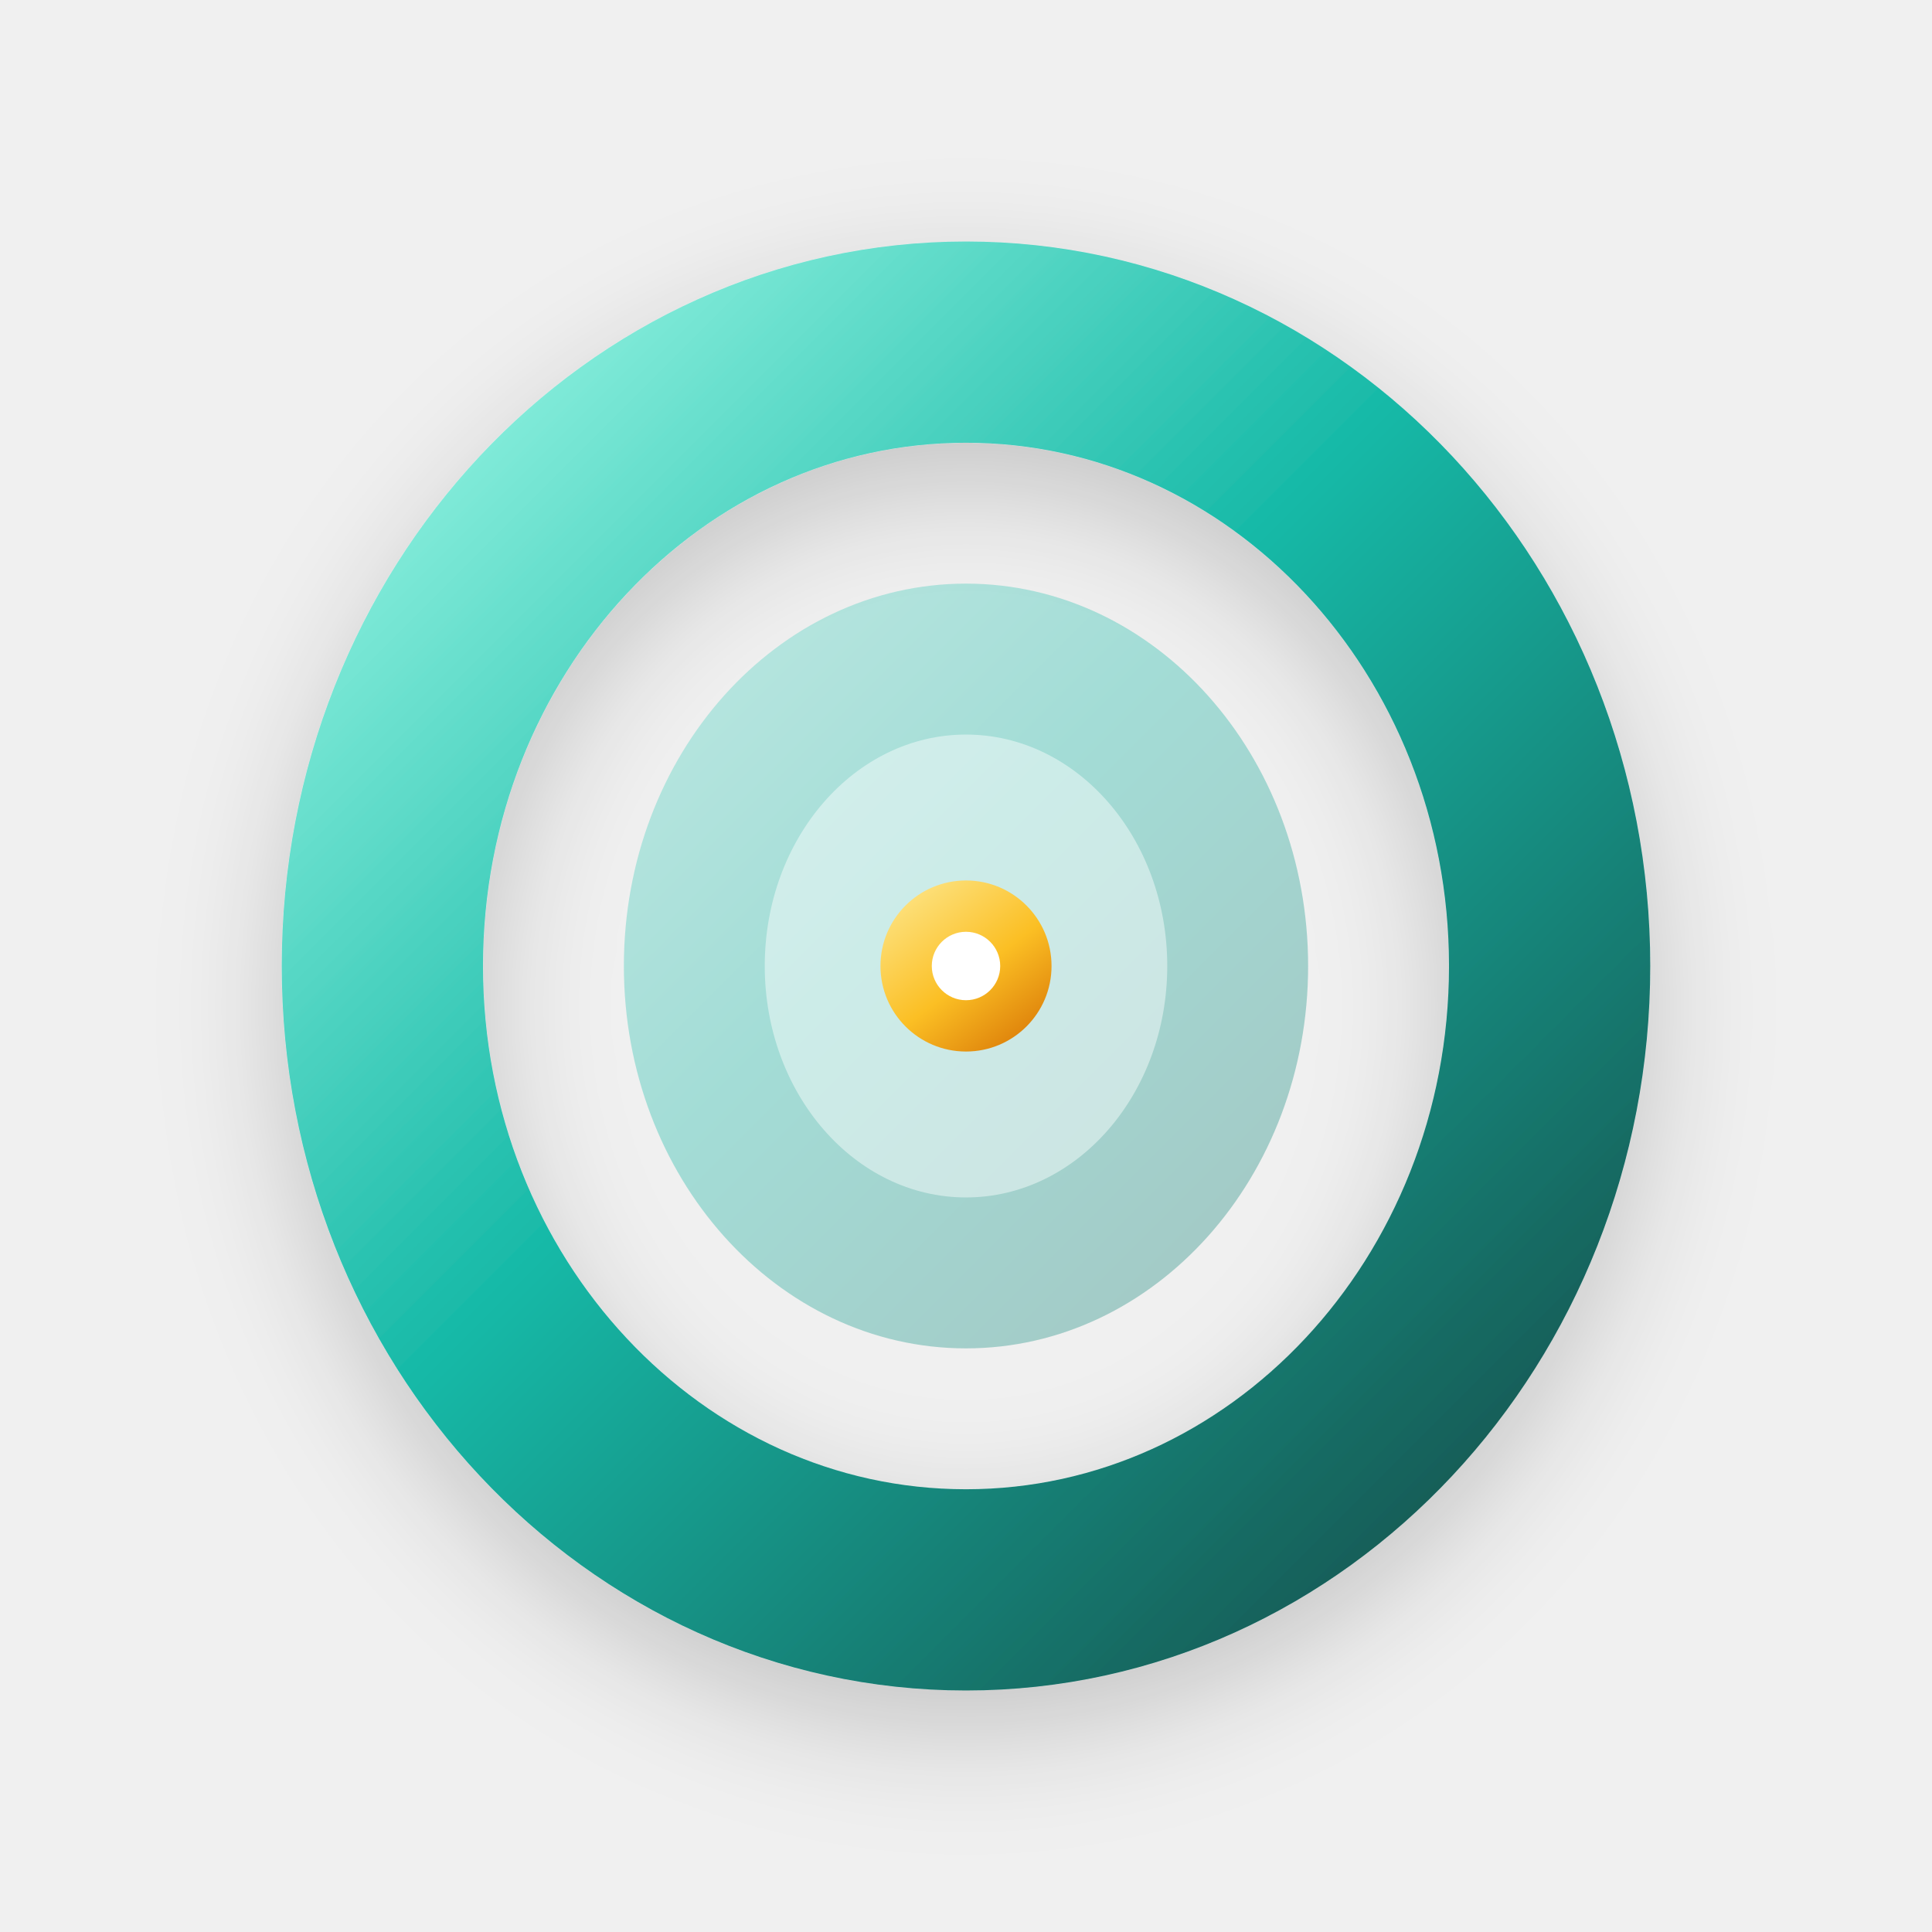
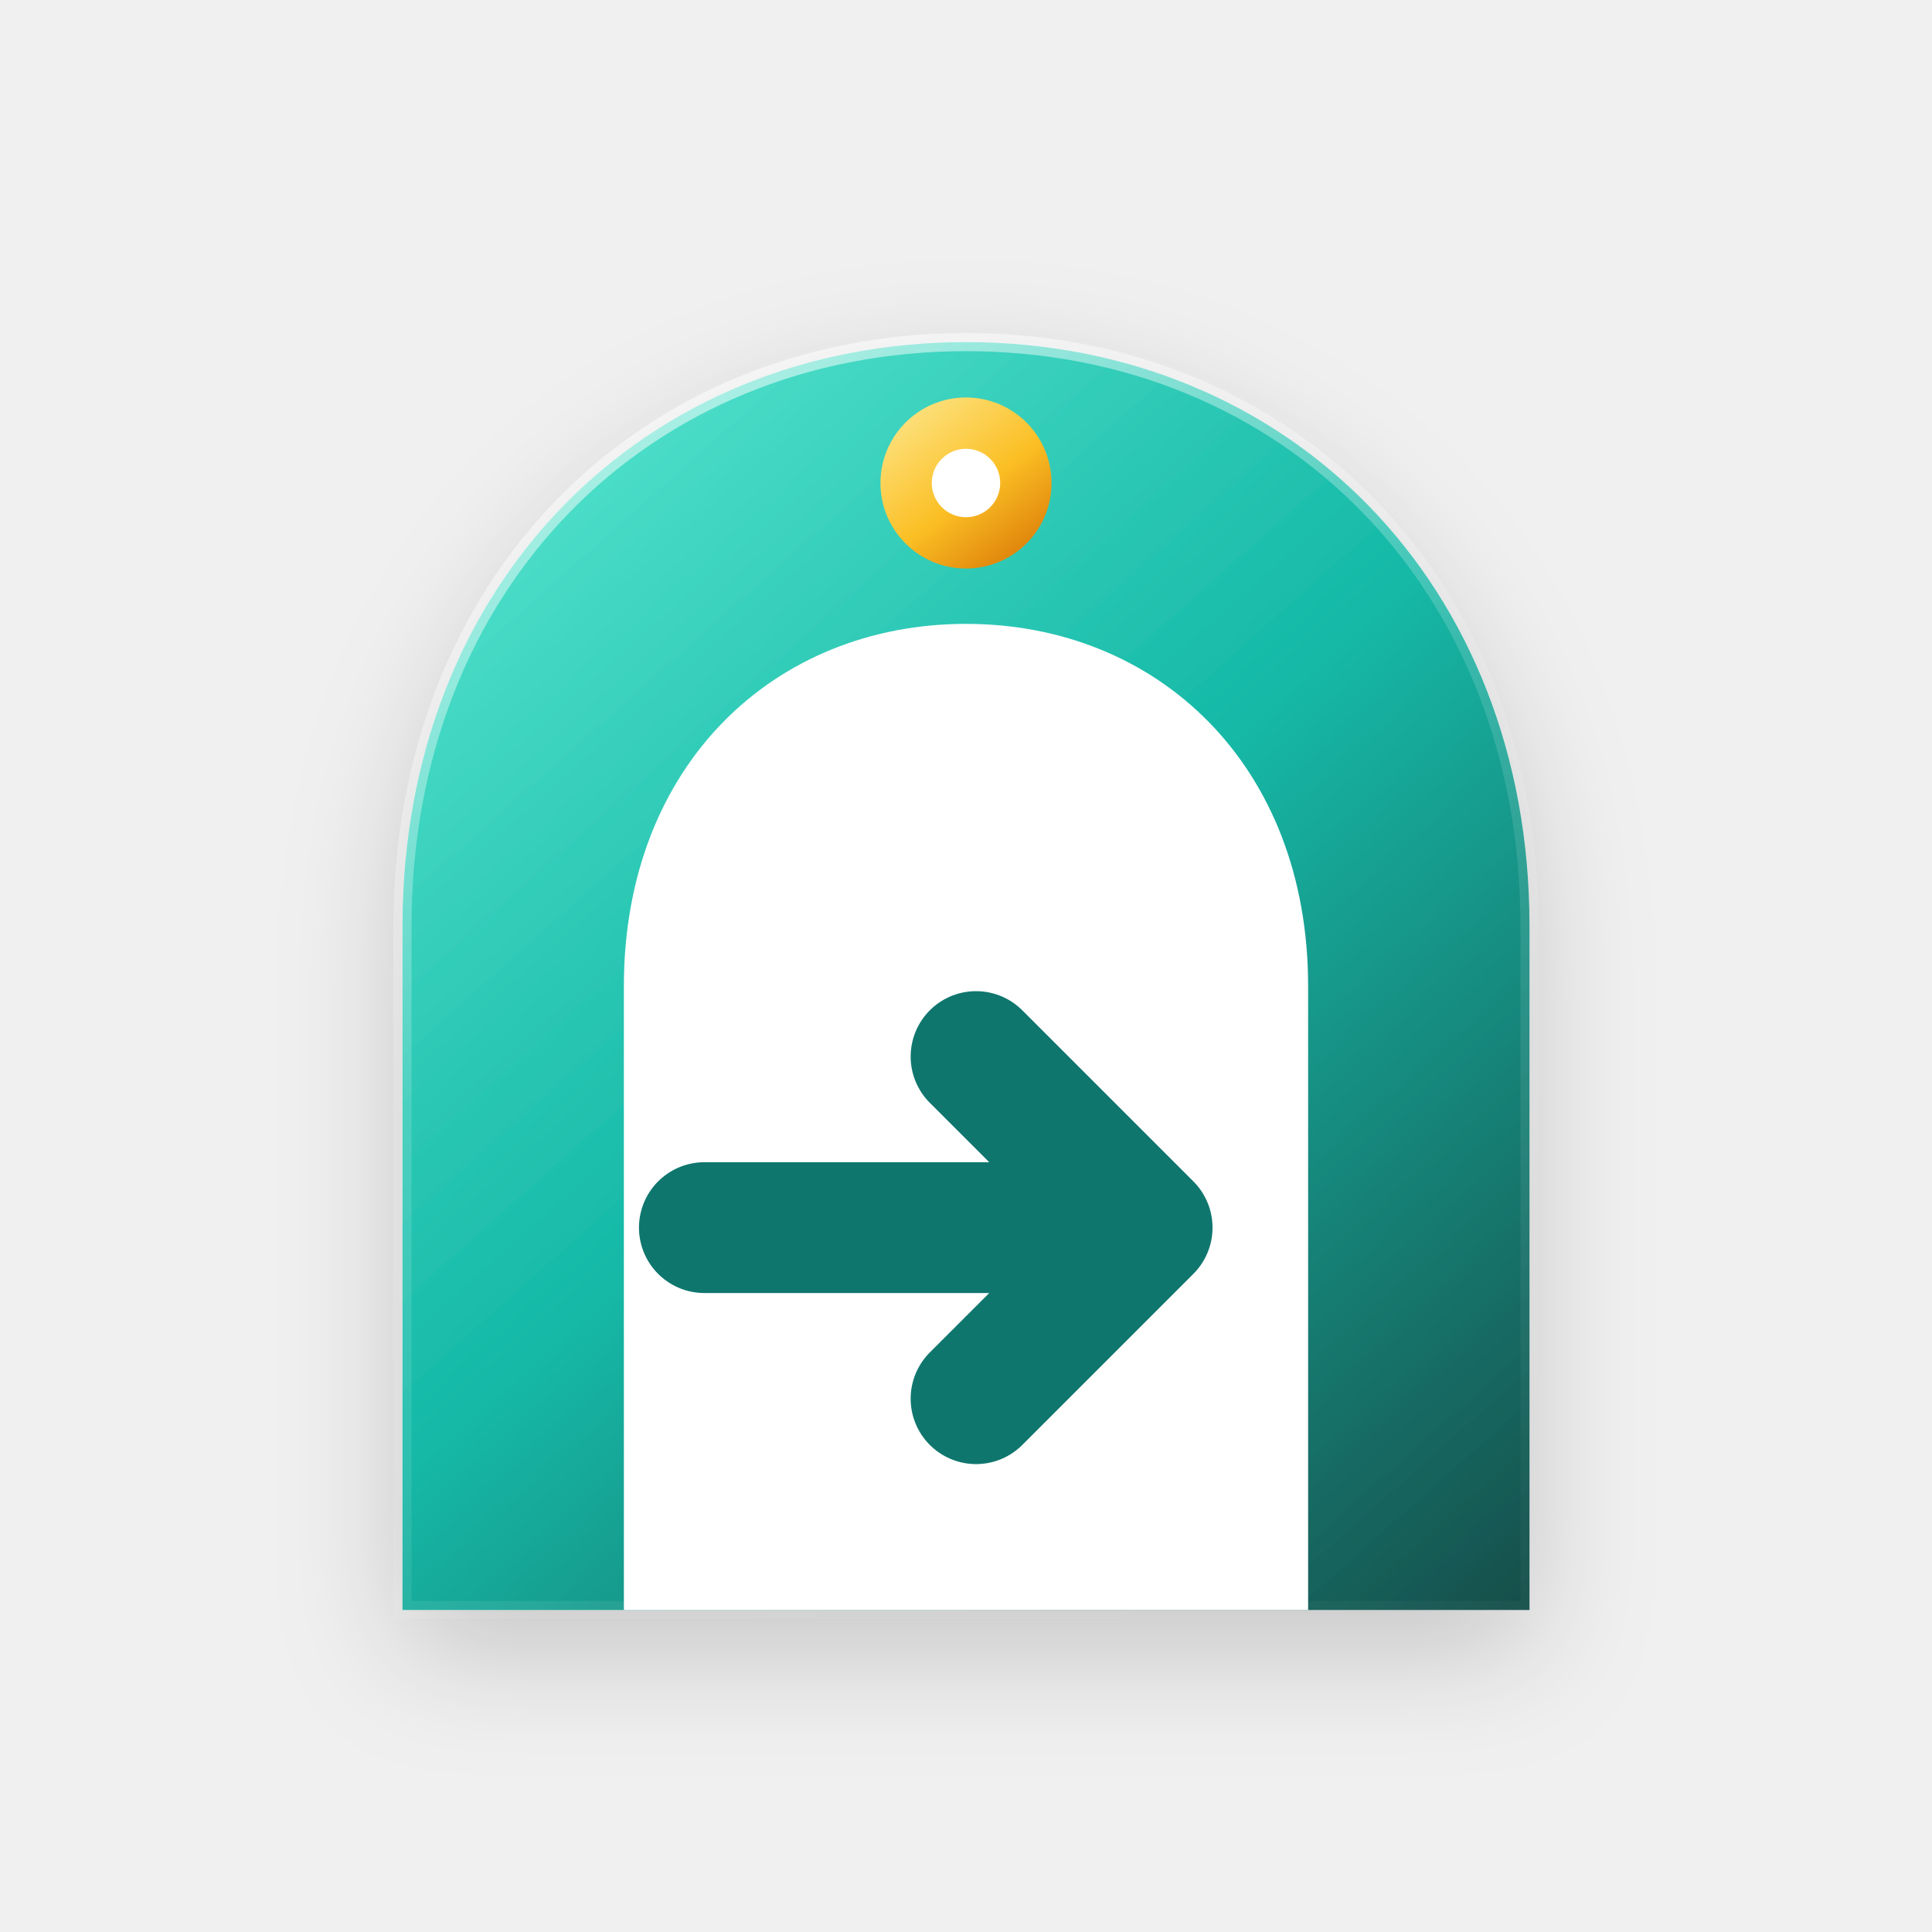
<svg xmlns="http://www.w3.org/2000/svg" viewBox="0 0 192 192" width="192" height="192" fill="none" role="img" aria-label="OnePortal">
  <defs>
    <filter id="soft-shadow" x="-30%" y="-30%" width="160%" height="160%">
      <feDropShadow dx="0" dy="4" stdDeviation="6" flood-color="#000000" flood-opacity="0.18" />
    </filter>
    <linearGradient id="chassis-edge" x1="0.3" y1="0" x2="0.7" y2="1">
      <stop offset="0%" stop-color="#FFFFFF" stop-opacity="0.55" />
      <stop offset="42%" stop-color="#FFFFFF" stop-opacity="0.15" />
      <stop offset="100%" stop-color="#FFFFFF" stop-opacity="0.03" />
    </linearGradient>
    <linearGradient id="beacon-grad" x1="0.12" y1="0" x2="0.88" y2="1">
      <stop offset="0%" stop-color="#FDE68A" />
      <stop offset="55%" stop-color="#FBBF24" />
      <stop offset="100%" stop-color="#D97706" />
    </linearGradient>
    <filter id="subtle-shadow" x="-20%" y="-20%" width="140%" height="140%">
      <feDropShadow dx="0" dy="4" stdDeviation="5" flood-color="#000000" flood-opacity="0.25" />
    </filter>
-     <linearGradient id="portal-body" x1="36" y1="36" x2="156" y2="156" gradientUnits="userSpaceOnUse">
-       <stop offset="0%" stop-color="#99F6E4" />
-       <stop offset="45%" stop-color="#14B8A6" />
+     <linearGradient id="portal-body" x1="40" y1="34" x2="152" y2="160" gradientUnits="userSpaceOnUse">
+       <stop offset="0%" stop-color="#5EEAD4" />
+       <stop offset="50%" stop-color="#14B8A6" />
      <stop offset="100%" stop-color="#134E4A" />
    </linearGradient>
  </defs>
-   <ellipse cx="96" cy="96" rx="58" ry="62" stroke="url(#portal-body)" stroke-width="20" filter="url(#soft-shadow)" />
-   <ellipse cx="96" cy="96" rx="34" ry="38" fill="url(#portal-body)" fill-opacity="0.35" />
-   <ellipse cx="96" cy="96" rx="20" ry="23" fill="#FFFFFF" fill-opacity="0.45" />
-   <circle cx="96" cy="96" r="8.5" fill="url(#beacon-grad)" />
-   <circle cx="96" cy="96" r="3.40" fill="#FFFFFF" />
+   <path d="M 40 160 L 40 92 C 40 58 64 34 96 34 C 128 34 152 58 152 92 L 152 160 Z" fill="url(#portal-body)" filter="url(#soft-shadow)" />
+   <path d="M 40 160 L 40 92 C 40 58 64 34 96 34 C 128 34 152 58 152 92 L 152 160 Z" stroke="url(#chassis-edge)" stroke-width="1.8" />
+   <path d="M 62 160 L 62 98 C 62 76 77 62 96 62 C 115 62 130 76 130 98 L 130 160 Z" fill="#FFFFFF" />
+   <path d="M 70 122 L 114 122 M 97 105 L 114 122 L 97 139" stroke="#0F766E" stroke-width="13" stroke-linecap="round" stroke-linejoin="round" />
+   <circle cx="96" cy="48" r="8.5" fill="url(#beacon-grad)" />
+   <circle cx="96" cy="48" r="3.40" fill="#FFFFFF" />
</svg>
